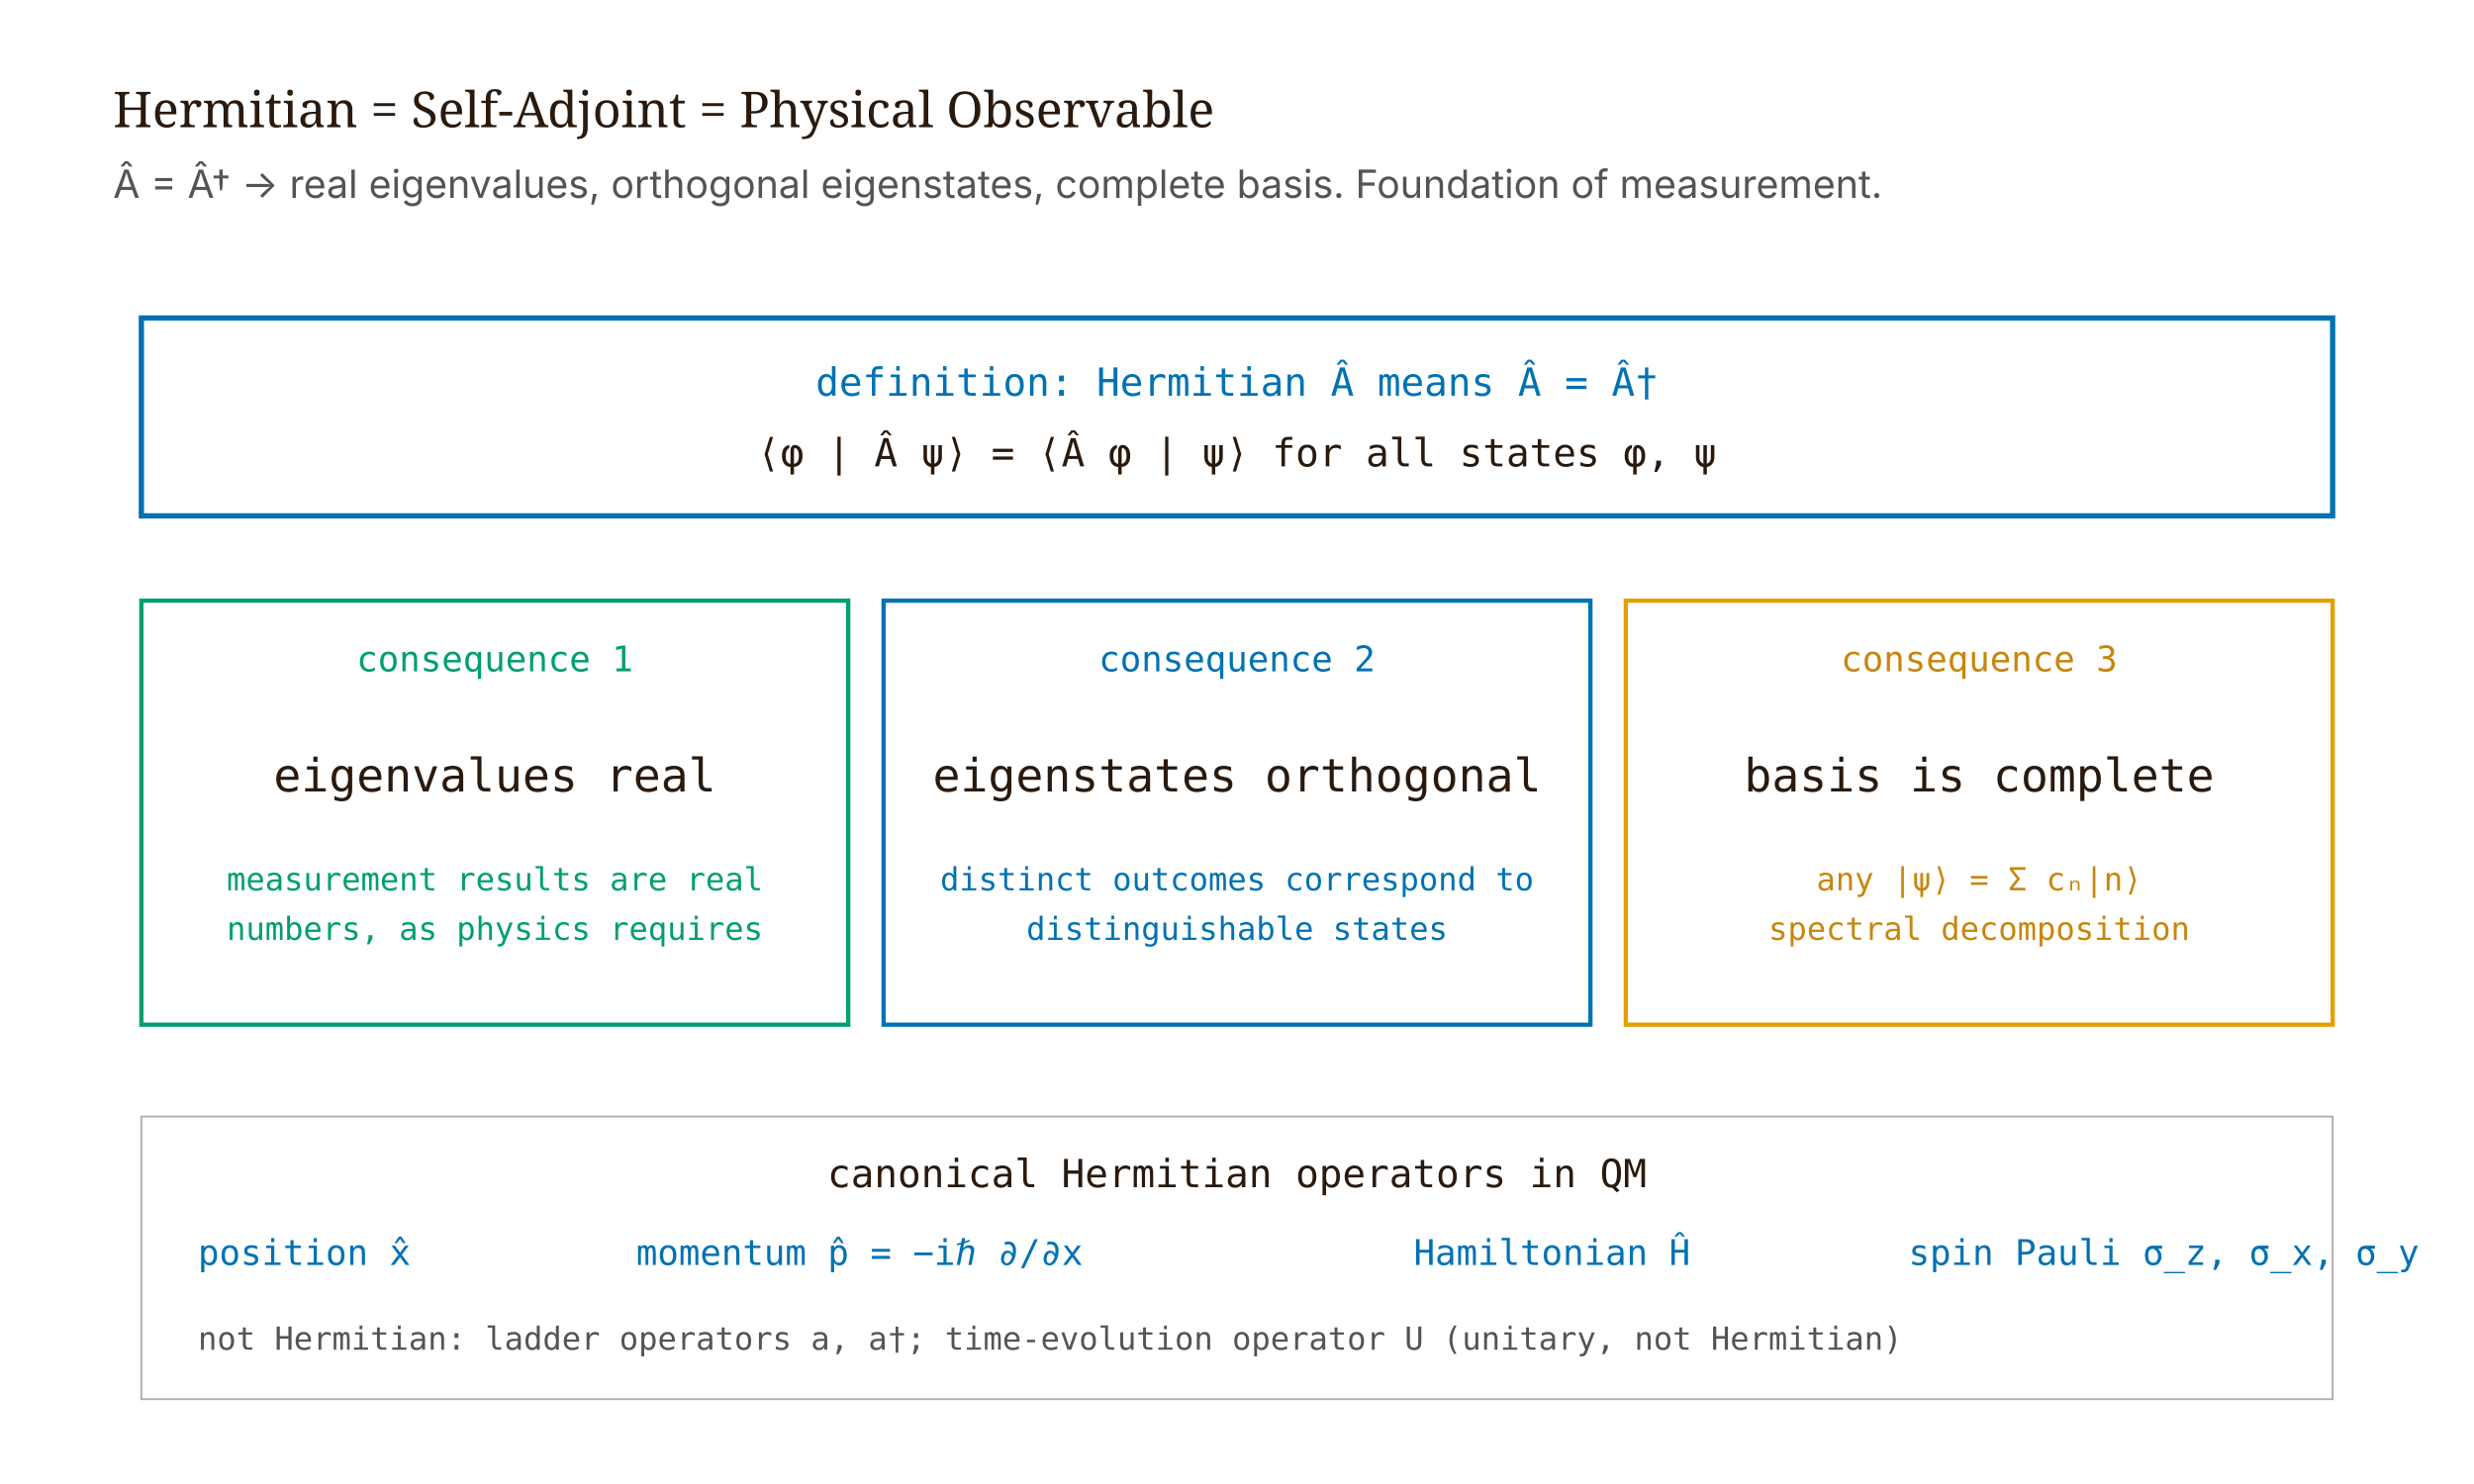
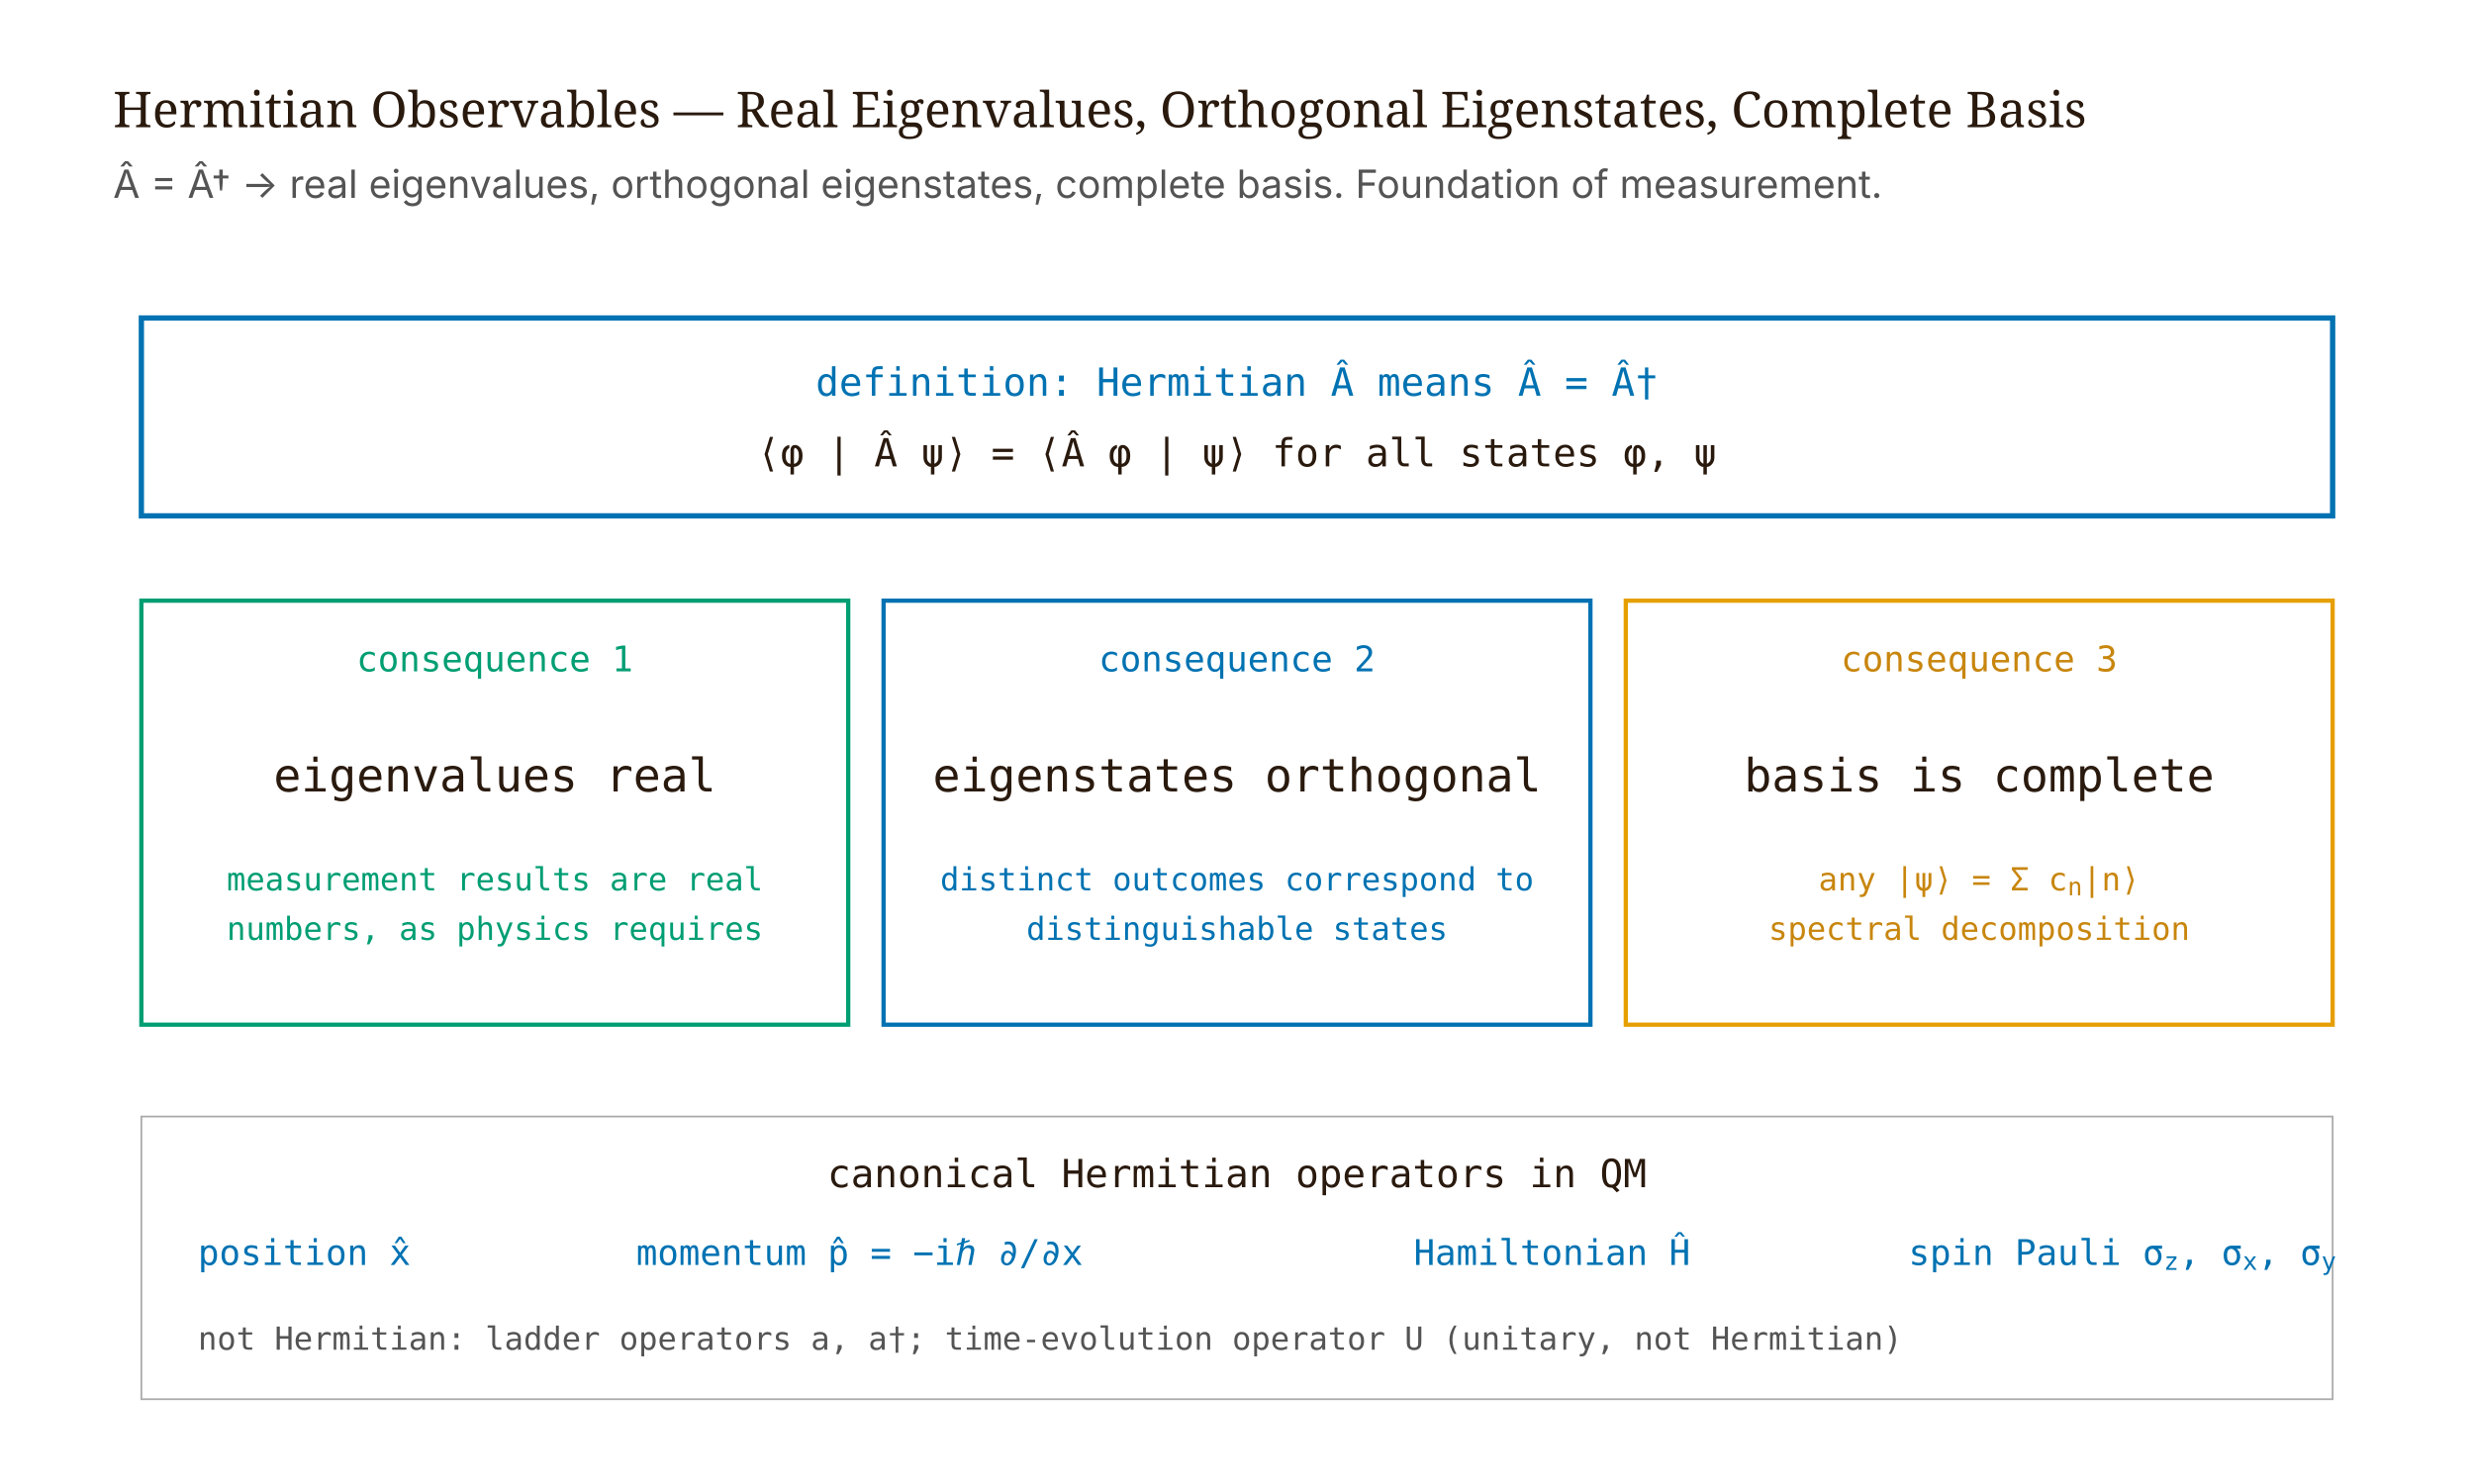
<svg xmlns="http://www.w3.org/2000/svg" viewBox="0 0 700 420" role="img" aria-labelledby="fig-title">
  <rect x="0" y="0" width="700" height="420" fill="#FFFFFF" />
-   <text x="32" y="36" font-family="'EB Garamond', Georgia, serif" font-size="14" fill="#2a1a0e">Hermitian = Self-Adjoint = Physical Observable</text>
+   <text x="32" y="36" font-family="'EB Garamond', Georgia, serif" font-size="14" fill="#2a1a0e">Hermitian Observables — Real Eigenvalues, Orthogonal Eigenstates, Complete Basis</text>
  <text x="32" y="56" font-family="'Inter', sans-serif" font-size="11" fill="#545454">Â = Â† → real eigenvalues, orthogonal eigenstates, complete basis. Foundation of measurement.</text>
  <rect x="40" y="90" width="620" height="56" fill="#FFFFFF" stroke="#0072B2" stroke-width="1.5" />
  <text x="350" y="112" text-anchor="middle" font-family="'JetBrains Mono', monospace" font-size="11" fill="#0072B2">definition: Hermitian Â means Â = Â†</text>
  <text x="350" y="132" text-anchor="middle" font-family="'JetBrains Mono', monospace" font-size="11" fill="#2a1a0e">⟨φ | Â ψ⟩ = ⟨Â φ | ψ⟩ for all states φ, ψ</text>
  <rect x="40" y="170" width="200" height="120" fill="#FFFFFF" stroke="#009E73" stroke-width="1.2" />
  <text x="140" y="190" text-anchor="middle" font-family="'JetBrains Mono', monospace" font-size="10" fill="#009E73">consequence 1</text>
  <text x="140" y="224" text-anchor="middle" font-family="'JetBrains Mono', monospace" font-size="13" fill="#2a1a0e">eigenvalues real</text>
  <text x="140" y="252" text-anchor="middle" font-family="'JetBrains Mono', monospace" font-size="9" fill="#009E73">measurement results are real</text>
  <text x="140" y="266" text-anchor="middle" font-family="'JetBrains Mono', monospace" font-size="9" fill="#009E73">numbers, as physics requires</text>
  <rect x="250" y="170" width="200" height="120" fill="#FFFFFF" stroke="#0072B2" stroke-width="1.2" />
  <text x="350" y="190" text-anchor="middle" font-family="'JetBrains Mono', monospace" font-size="10" fill="#0072B2">consequence 2</text>
  <text x="350" y="224" text-anchor="middle" font-family="'JetBrains Mono', monospace" font-size="13" fill="#2a1a0e">eigenstates orthogonal</text>
  <text x="350" y="252" text-anchor="middle" font-family="'JetBrains Mono', monospace" font-size="9" fill="#0072B2">distinct outcomes correspond to</text>
  <text x="350" y="266" text-anchor="middle" font-family="'JetBrains Mono', monospace" font-size="9" fill="#0072B2">distinguishable states</text>
  <rect x="460" y="170" width="200" height="120" fill="#FFFFFF" stroke="#E69F00" stroke-width="1.2" />
  <text x="560" y="190" text-anchor="middle" font-family="'JetBrains Mono', monospace" font-size="10" fill="#C8860E">consequence 3</text>
  <text x="560" y="224" text-anchor="middle" font-family="'JetBrains Mono', monospace" font-size="13" fill="#2a1a0e">basis is complete</text>
-   <text x="560" y="252" text-anchor="middle" font-family="'JetBrains Mono', monospace" font-size="9" fill="#C8860E">any |ψ⟩ = Σ cₙ|n⟩</text>
+   <text x="560" y="252" text-anchor="middle" font-family="'JetBrains Mono', monospace" font-size="9" fill="#C8860E">any |ψ⟩ = Σ c<tspan baseline-shift="sub" font-size="7">n</tspan>|n⟩</text>
  <text x="560" y="266" text-anchor="middle" font-family="'JetBrains Mono', monospace" font-size="9" fill="#C8860E">spectral decomposition</text>
  <rect x="40" y="316" width="620" height="80" fill="#FFFFFF" stroke="#aaa" stroke-width="0.5" />
  <text x="350" y="336" text-anchor="middle" font-family="'JetBrains Mono', monospace" font-size="11" fill="#2a1a0e">canonical Hermitian operators in QM</text>
  <text x="56" y="358" font-family="'JetBrains Mono', monospace" font-size="10" fill="#0072B2">position x̂</text>
  <text x="180" y="358" font-family="'JetBrains Mono', monospace" font-size="10" fill="#0072B2">momentum p̂ = −iℏ ∂/∂x</text>
  <text x="400" y="358" font-family="'JetBrains Mono', monospace" font-size="10" fill="#0072B2">Hamiltonian Ĥ</text>
-   <text x="540" y="358" font-family="'JetBrains Mono', monospace" font-size="10" fill="#0072B2">spin Pauli σ_z, σ_x, σ_y</text>
+   <text x="540" y="358" font-family="'JetBrains Mono', monospace" font-size="10" fill="#0072B2">spin Pauli σ<tspan baseline-shift="sub" font-size="7">z</tspan>, σ<tspan baseline-shift="sub" font-size="7">x</tspan>, σ<tspan baseline-shift="sub" font-size="7">y</tspan>
+   </text>
  <text x="56" y="382" font-family="'JetBrains Mono', monospace" font-size="9" fill="#545454">not Hermitian: ladder operators a, a†; time-evolution operator U (unitary, not Hermitian)</text>
</svg>
